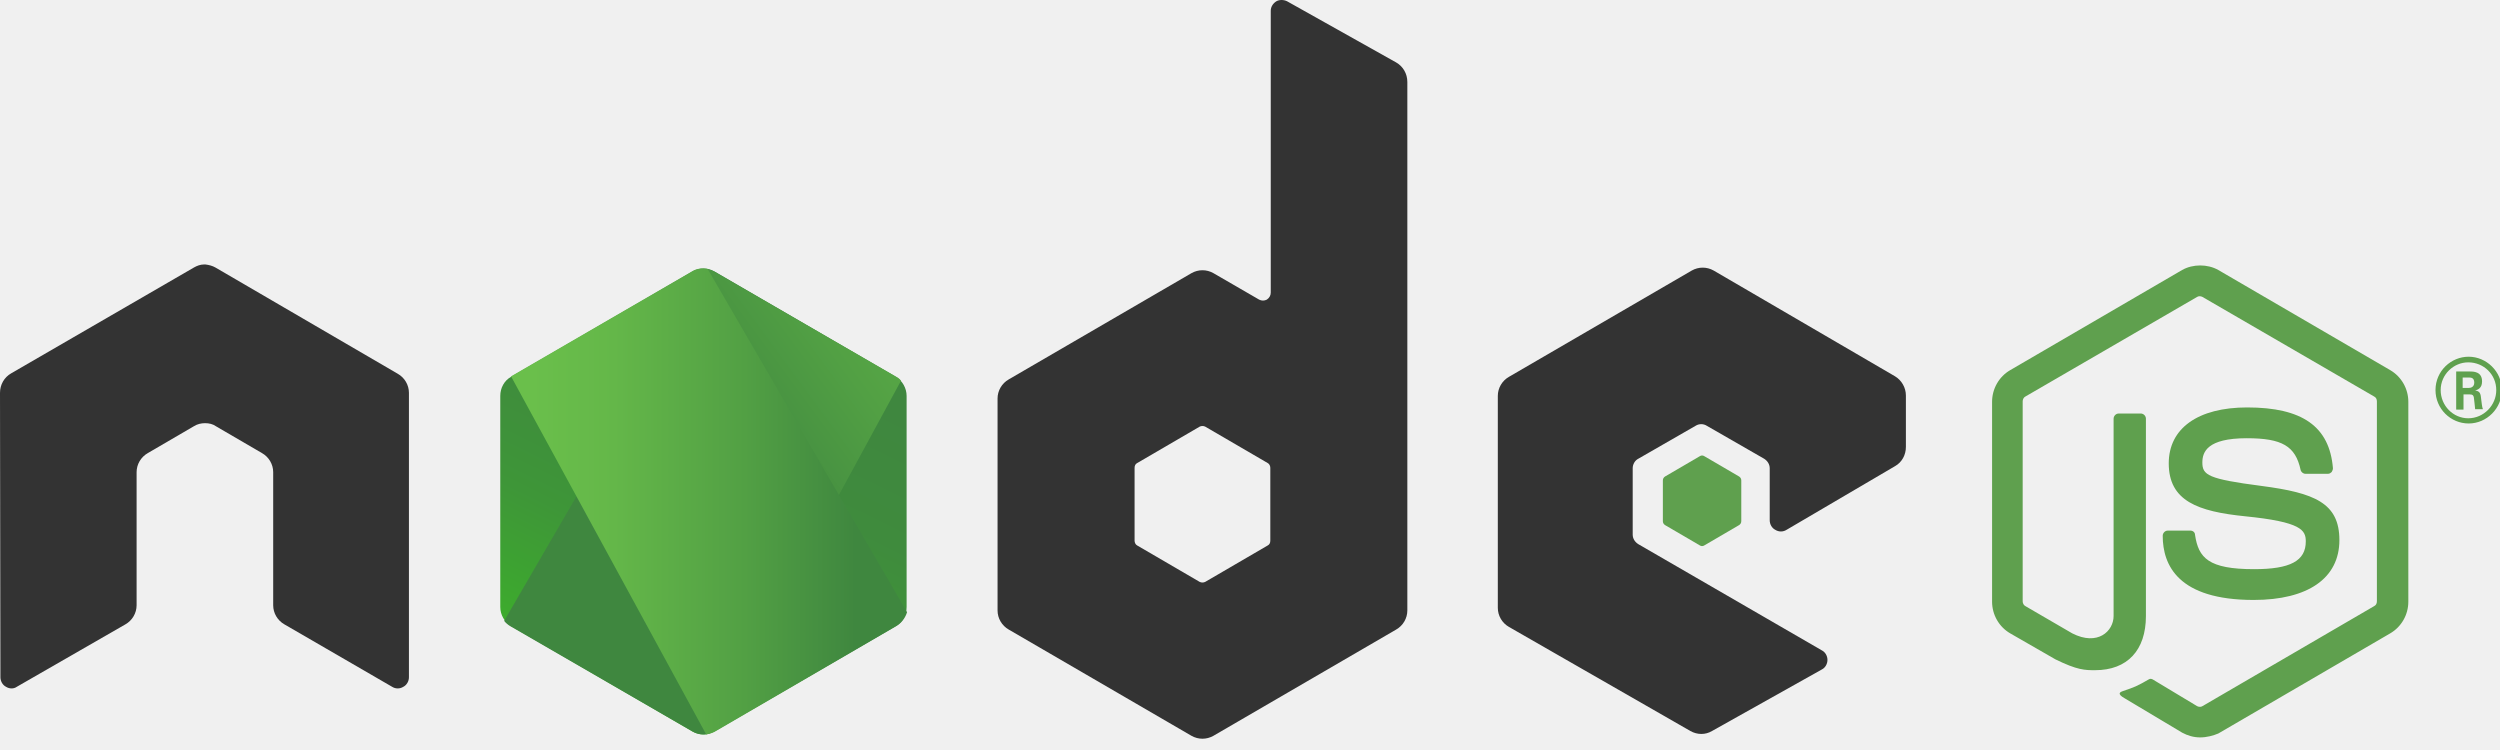
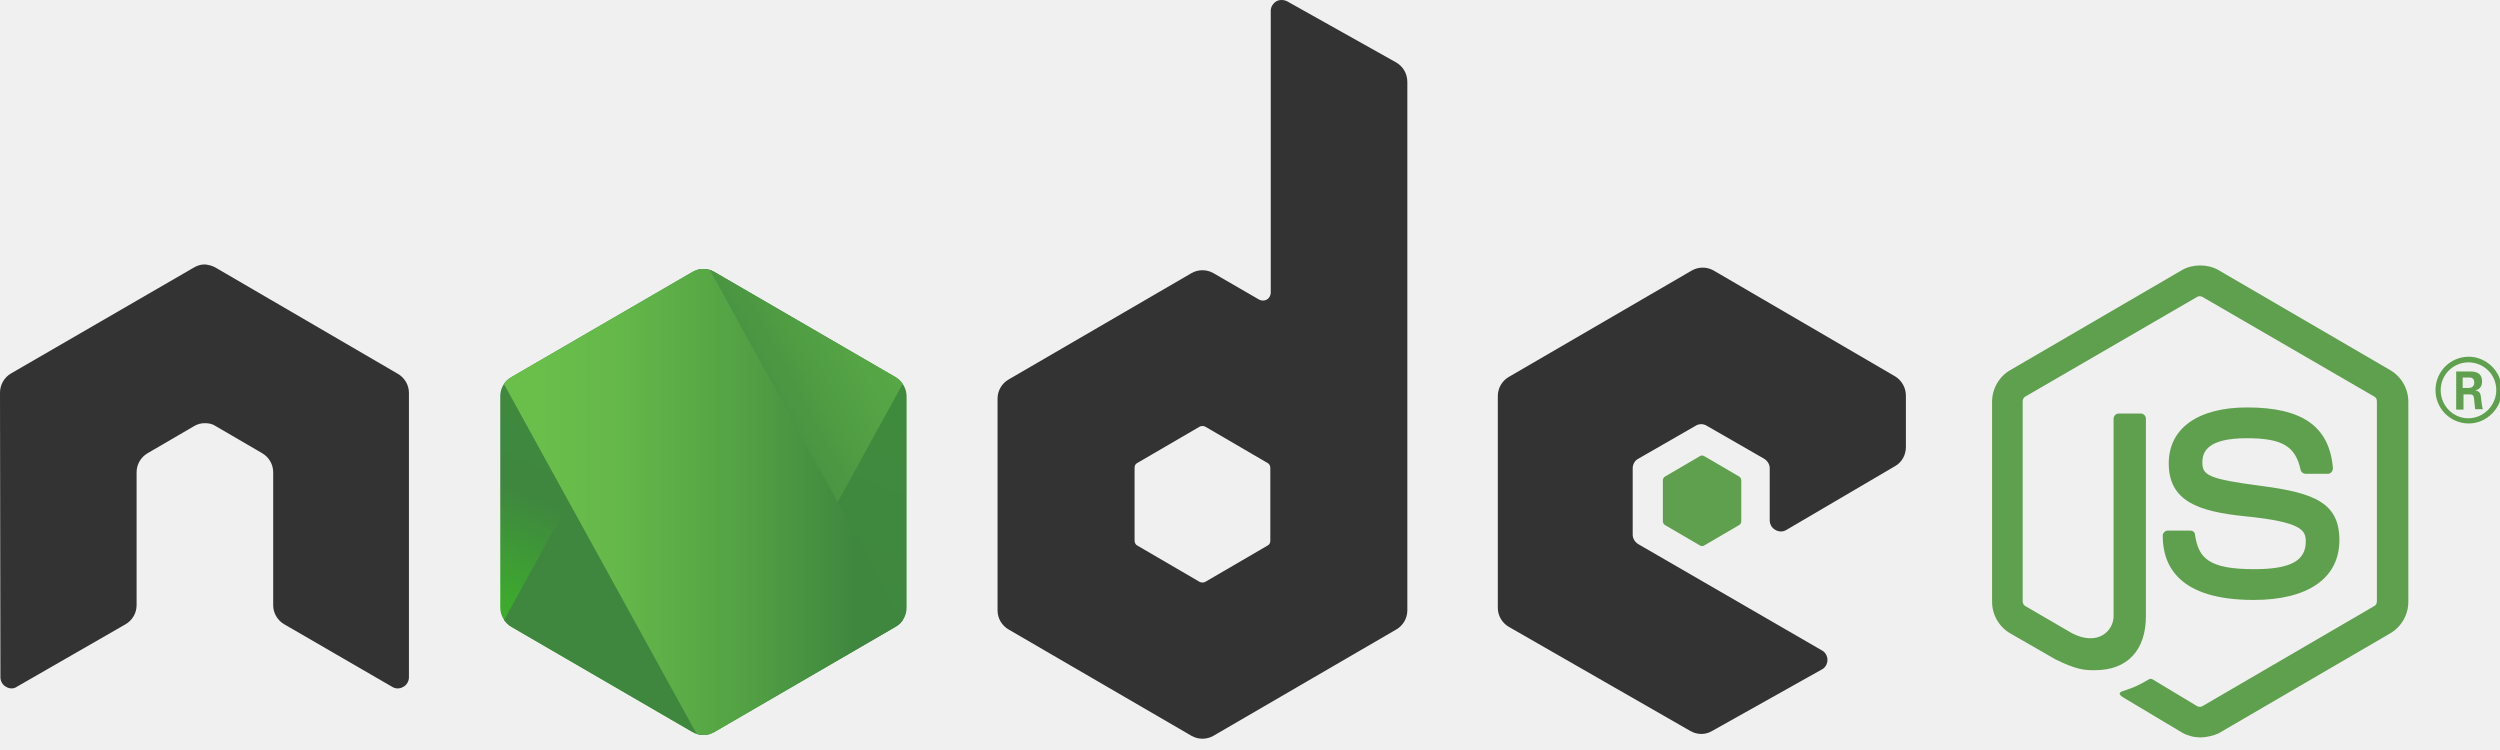
<svg xmlns="http://www.w3.org/2000/svg" width="267" height="80" viewBox="0 0 267 80" fill="none">
-   <mask id="mask0_1804_2337" maskUnits="userSpaceOnUse" x="0" y="0" width="267" height="80" style="mask-type: luminance;">
-     <path d="M267 0H0V79.378H267V0Z" fill="white" />
+   <mask id="a" maskUnits="userSpaceOnUse" x="0" y="0" width="267" height="80" style="mask-type:luminance">
+     <path d="M267 0H0v79.378h267z" fill="#fff" />
  </mask>
-   <g mask="url(#mask0_1804_2337)">
-     <path d="M234.983 78.755C234.292 78.755 233.648 78.57 233.05 78.245L226.929 74.587C226.008 74.078 226.469 73.892 226.745 73.8C227.987 73.383 228.217 73.29 229.506 72.549C229.644 72.457 229.828 72.503 229.966 72.596L234.66 75.421C234.844 75.513 235.074 75.513 235.212 75.421L253.575 64.724C253.758 64.631 253.852 64.446 253.852 64.214V42.867C253.852 42.635 253.758 42.45 253.575 42.357L235.212 31.707C235.028 31.614 234.798 31.614 234.66 31.707L216.298 42.357C216.114 42.45 216.022 42.681 216.022 42.867V64.214C216.022 64.4 216.114 64.631 216.298 64.724L221.314 67.641C224.029 69.03 225.732 67.409 225.732 65.789V44.719C225.732 44.441 225.962 44.163 226.285 44.163H228.632C228.908 44.163 229.184 44.395 229.184 44.719V65.789C229.184 69.447 227.205 71.577 223.753 71.577C222.695 71.577 221.867 71.577 219.519 70.419L214.687 67.641C213.491 66.946 212.754 65.65 212.754 64.26V42.913C212.754 41.524 213.491 40.227 214.687 39.532L233.05 28.836C234.2 28.187 235.765 28.187 236.915 28.836L255.278 39.532C256.474 40.227 257.21 41.524 257.21 42.913V64.26C257.21 65.65 256.474 66.946 255.278 67.641L236.915 78.338C236.363 78.57 235.673 78.755 234.983 78.755Z" fill="#5FA04E" />
-     <path d="M240.69 64.075C232.635 64.075 230.978 60.37 230.978 57.221C230.978 56.944 231.208 56.666 231.53 56.666H233.923C234.2 56.666 234.43 56.851 234.43 57.129C234.798 59.583 235.856 60.787 240.735 60.787C244.601 60.787 246.258 59.907 246.258 57.824C246.258 56.62 245.796 55.74 239.768 55.138C234.752 54.628 231.622 53.517 231.622 49.488C231.622 45.737 234.752 43.514 239.998 43.514C245.89 43.514 248.789 45.552 249.157 49.998C249.157 50.137 249.111 50.275 249.02 50.414C248.926 50.507 248.789 50.6 248.649 50.6H246.21C245.982 50.6 245.751 50.414 245.705 50.183C245.152 47.636 243.725 46.803 239.952 46.803C235.718 46.803 235.212 48.284 235.212 49.395C235.212 50.738 235.81 51.155 241.517 51.896C247.177 52.637 249.847 53.702 249.847 57.684C249.847 61.76 246.487 64.075 240.69 64.075Z" fill="#5FA04E" />
-     <path d="M267.2 41.662C267.2 43.607 265.588 45.228 263.654 45.228C261.722 45.228 260.111 43.653 260.111 41.662C260.111 39.625 261.768 38.097 263.654 38.097C265.542 38.097 267.2 39.671 267.2 41.662ZM260.664 41.662C260.664 43.329 261.999 44.672 263.608 44.672C265.266 44.672 266.601 43.283 266.601 41.662C266.601 39.995 265.266 38.699 263.608 38.699C262.045 38.699 260.664 39.995 260.664 41.662ZM262.321 39.671H263.702C264.162 39.671 265.083 39.671 265.083 40.736C265.083 41.477 264.621 41.616 264.344 41.709C264.898 41.755 264.943 42.125 264.989 42.635C265.035 42.959 265.083 43.514 265.174 43.7H264.344C264.344 43.514 264.207 42.496 264.207 42.449C264.162 42.218 264.07 42.125 263.794 42.125H263.103V43.746H262.321V39.671ZM263.057 41.431H263.654C264.162 41.431 264.253 41.06 264.253 40.875C264.253 40.319 263.885 40.319 263.654 40.319H263.012V41.431H263.057Z" fill="#5FA04E" />
-     <path fill-rule="evenodd" clip-rule="evenodd" d="M43.674 41.954C43.674 41.12 43.214 40.333 42.477 39.916L23.01 28.571C22.688 28.386 22.32 28.293 21.952 28.247C21.906 28.247 21.768 28.247 21.768 28.247C21.4 28.247 21.032 28.386 20.709 28.571L1.197 39.87C0.46 40.287 0 41.074 0 41.954L0.046 72.332C0.046 72.748 0.276 73.165 0.644 73.35C1.012 73.582 1.473 73.582 1.795 73.35L13.392 66.682C14.128 66.265 14.589 65.478 14.589 64.645V50.428C14.589 49.595 15.049 48.807 15.785 48.391L20.709 45.52C21.078 45.288 21.492 45.195 21.906 45.195C22.32 45.195 22.734 45.288 23.056 45.52L27.981 48.391C28.717 48.807 29.177 49.595 29.177 50.428V64.645C29.177 65.478 29.637 66.265 30.374 66.682L41.879 73.35C42.247 73.582 42.707 73.582 43.075 73.35C43.444 73.165 43.674 72.748 43.674 72.332V41.954Z" fill="#333333" />
-     <path fill-rule="evenodd" clip-rule="evenodd" d="M137.465 0.139C137.096 -0.046 136.636 -0.046 136.314 0.139C135.946 0.37 135.716 0.741 135.716 1.158V31.257C135.716 31.535 135.578 31.813 135.301 31.998C135.025 32.137 134.749 32.137 134.473 31.998L129.595 29.174C128.859 28.757 127.984 28.757 127.248 29.174L107.735 40.519C106.999 40.936 106.539 41.723 106.539 42.556V65.2C106.539 66.034 106.999 66.821 107.735 67.238L127.248 78.583C127.984 79 128.859 79 129.595 78.583L149.108 67.238C149.844 66.821 150.304 66.034 150.304 65.2V8.752C150.304 7.872 149.844 7.085 149.108 6.668L137.465 0.139ZM135.67 57.745C135.67 57.977 135.578 58.162 135.394 58.254L128.72 62.144C128.536 62.237 128.306 62.237 128.122 62.144L121.449 58.254C121.265 58.162 121.173 57.93 121.173 57.745V49.966C121.173 49.734 121.265 49.549 121.449 49.456L128.122 45.566C128.306 45.474 128.536 45.474 128.72 45.566L135.394 49.456C135.578 49.549 135.67 49.78 135.67 49.966V57.745Z" fill="#333333" />
-     <path fill-rule="evenodd" clip-rule="evenodd" d="M202.398 49.78C203.135 49.363 203.549 48.576 203.549 47.742V42.232C203.549 41.398 203.089 40.611 202.398 40.195L183.023 28.896C182.287 28.479 181.413 28.479 180.676 28.896L161.164 40.241C160.427 40.658 159.967 41.445 159.967 42.278V64.923C159.967 65.756 160.427 66.543 161.164 66.96L180.538 78.074C181.275 78.49 182.149 78.49 182.839 78.074L194.575 71.498C194.943 71.313 195.173 70.896 195.173 70.479C195.173 70.063 194.943 69.646 194.575 69.461L174.97 58.115C174.602 57.884 174.372 57.514 174.372 57.097V50.012C174.372 49.595 174.602 49.178 174.97 48.993L181.091 45.474C181.459 45.242 181.919 45.242 182.287 45.474L188.408 48.993C188.776 49.224 189.006 49.595 189.006 50.012V55.569C189.006 55.985 189.236 56.402 189.605 56.587C189.973 56.819 190.433 56.819 190.801 56.587L202.398 49.78Z" fill="#333333" />
-     <path fill-rule="evenodd" clip-rule="evenodd" d="M181.551 48.715C181.689 48.623 181.874 48.623 182.012 48.715L185.739 50.892C185.877 50.984 185.969 51.123 185.969 51.309V55.661C185.969 55.847 185.877 55.986 185.739 56.078L182.012 58.255C181.874 58.347 181.689 58.347 181.551 58.255L177.824 56.078C177.686 55.986 177.594 55.847 177.594 55.661V51.309C177.594 51.123 177.686 50.984 177.824 50.892L181.551 48.715Z" fill="#5FA04E" />
-     <path d="M76.301 28.988C75.565 28.572 74.69 28.572 73.954 28.988L54.579 40.241C53.843 40.658 53.429 41.445 53.429 42.279V64.83C53.429 65.664 53.889 66.451 54.579 66.868L73.954 78.12C74.69 78.537 75.565 78.537 76.301 78.12L95.676 66.868C96.412 66.451 96.826 65.664 96.826 64.83V42.279C96.826 41.445 96.366 40.658 95.676 40.241L76.301 28.988Z" fill="url(#paint0_linear_1804_2337)" />
-     <path d="M95.722 40.241L76.255 28.988C76.071 28.896 75.841 28.803 75.657 28.757L53.843 66.312C54.027 66.543 54.257 66.729 54.487 66.868L73.954 78.12C74.506 78.444 75.151 78.537 75.749 78.352L96.228 40.658C96.09 40.473 95.906 40.334 95.722 40.241Z" fill="url(#paint1_linear_1804_2337)" />
-     <path d="M95.722 66.867C96.275 66.543 96.689 65.987 96.873 65.385L75.565 28.71C75.013 28.617 74.415 28.663 73.909 28.988L54.58 40.194L75.427 78.444C75.703 78.397 76.025 78.305 76.302 78.166L95.722 66.867Z" fill="url(#paint2_linear_1804_2337)" />
+   <g mask="url(#a)">
+     <path d="M234.983 78.755a4 4 0 0 1-1.933-.51l-6.121-3.658c-.921-.51-.46-.695-.184-.787 1.242-.417 1.472-.51 2.761-1.25.138-.093.322-.047.46.046l4.694 2.825c.184.092.414.092.552 0l18.363-10.698c.183-.092.277-.277.277-.509V42.867c0-.232-.094-.417-.277-.51l-18.363-10.65c-.184-.093-.414-.093-.552 0l-18.362 10.65c-.184.093-.276.324-.276.51v21.347c0 .186.092.417.276.51l5.016 2.917c2.715 1.39 4.418-.232 4.418-1.852v-21.07c0-.278.23-.556.553-.556h2.347c.276 0 .552.232.552.556v21.07c0 3.658-1.979 5.788-5.431 5.788-1.058 0-1.886 0-4.234-1.157l-4.832-2.779a3.91 3.91 0 0 1-1.933-3.38V42.912c0-1.39.737-2.686 1.933-3.38l18.363-10.697c1.15-.649 2.715-.649 3.865 0l18.363 10.696a3.91 3.91 0 0 1 1.932 3.381V64.26c0 1.39-.736 2.686-1.932 3.381l-18.363 10.697c-.552.232-1.242.417-1.932.417" fill="#5FA04E" />
+     <path d="M240.69 64.075c-8.055 0-9.712-3.705-9.712-6.854 0-.277.23-.555.552-.555h2.393c.277 0 .507.185.507.463.368 2.454 1.426 3.658 6.305 3.658 3.866 0 5.523-.88 5.523-2.963 0-1.204-.462-2.084-6.49-2.686-5.016-.51-8.146-1.621-8.146-5.65 0-3.75 3.13-5.974 8.376-5.974 5.892 0 8.791 2.038 9.159 6.484a.76.76 0 0 1-.137.416c-.094.093-.231.186-.371.186h-2.439a.54.54 0 0 1-.505-.417c-.553-2.547-1.98-3.38-5.753-3.38-4.234 0-4.74 1.481-4.74 2.593 0 1.342.598 1.76 6.305 2.5 5.66.741 8.33 1.806 8.33 5.788 0 4.076-3.36 6.391-9.157 6.391m26.51-22.413c0 1.945-1.612 3.566-3.546 3.566a3.556 3.556 0 0 1-3.543-3.566 3.556 3.556 0 0 1 3.543-3.565c1.888 0 3.546 1.574 3.546 3.565m-6.536 0c0 1.667 1.335 3.01 2.944 3.01 1.658 0 2.993-1.39 2.993-3.01 0-1.667-1.335-2.963-2.993-2.963a2.975 2.975 0 0 0-2.944 2.963m1.657-1.991h1.381c.46 0 1.381 0 1.381 1.065 0 .74-.462.88-.739.973.554.046.599.416.645.926.046.324.094.88.185 1.065h-.83c0-.186-.137-1.204-.137-1.25-.045-.232-.137-.325-.413-.325h-.691v1.62h-.782zm.736 1.76h.597c.508 0 .599-.37.599-.556 0-.556-.368-.556-.599-.556h-.642v1.112z" fill="#5FA04E" />
+     <path fill-rule="evenodd" clip-rule="evenodd" d="M43.674 41.954c0-.834-.46-1.62-1.197-2.038L23.01 28.572c-.322-.185-.69-.278-1.058-.324h-.184c-.368 0-.736.139-1.059.324l-19.512 11.3A2.38 2.38 0 0 0 0 41.953l.046 30.378c0 .416.23.833.598 1.018.368.232.829.232 1.15 0l11.598-6.668a2.36 2.36 0 0 0 1.197-2.037V50.428c0-.833.46-1.62 1.196-2.037l4.924-2.871a2.2 2.2 0 0 1 1.197-.325c.414 0 .828.093 1.15.325l4.925 2.87a2.36 2.36 0 0 1 1.196 2.038v14.217c0 .833.46 1.62 1.197 2.037l11.505 6.668c.368.232.828.232 1.197 0 .368-.185.598-.602.598-1.018zM137.465.139c-.369-.185-.829-.185-1.151 0-.368.231-.598.602-.598 1.019v30.1a.89.89 0 0 1-.415.74.88.88 0 0 1-.828 0l-4.878-2.825a2.36 2.36 0 0 0-2.347 0L107.735 40.52a2.36 2.36 0 0 0-1.196 2.037V65.2c0 .834.46 1.621 1.196 2.038l19.513 11.345a2.36 2.36 0 0 0 2.347 0l19.513-11.345a2.36 2.36 0 0 0 1.196-2.038V8.752c0-.88-.46-1.667-1.196-2.084zm-1.795 57.606c0 .232-.092.417-.276.51l-6.674 3.89a.68.68 0 0 1-.598 0l-6.673-3.89c-.184-.093-.276-.325-.276-.51v-7.78c0-.231.092-.416.276-.509l6.673-3.89a.68.68 0 0 1 .598 0l6.674 3.89c.184.093.276.324.276.51zm66.728-7.965c.737-.417 1.151-1.204 1.151-2.038v-5.51c0-.834-.46-1.62-1.151-2.037l-19.375-11.3a2.36 2.36 0 0 0-2.347 0l-19.512 11.346a2.36 2.36 0 0 0-1.197 2.037v22.645c0 .833.46 1.62 1.197 2.037l19.374 11.114c.737.416 1.611.416 2.301 0l11.736-6.576c.368-.185.598-.602.598-1.019s-.23-.833-.598-1.018L174.97 58.115c-.368-.231-.598-.602-.598-1.018v-7.085c0-.417.23-.834.598-1.02l6.121-3.518a1.12 1.12 0 0 1 1.196 0l6.121 3.519c.368.231.598.602.598 1.019v5.557c0 .416.23.833.599 1.018.368.232.828.232 1.196 0z" fill="#333" />
+     <path fill-rule="evenodd" clip-rule="evenodd" d="M181.551 48.716a.42.42 0 0 1 .461 0l3.727 2.176c.138.092.23.231.23.417v4.352a.49.49 0 0 1-.23.417l-3.727 2.177a.42.42 0 0 1-.461 0l-3.727-2.177a.49.49 0 0 1-.23-.417V51.31c0-.185.092-.325.23-.417z" fill="#5FA04E" />
+     <g transform="translate(53.428, 28.628)">
+       <path fill="url(#b)" d="M22.873.417a2.36 2.36 0 0 0-2.348 0L1.151 11.669C.414 12.086 0 12.873 0 13.707v22.551c0 .834.46 1.621 1.15 2.038l19.375 11.253a2.36 2.36 0 0 0 2.348 0l19.374-11.253c.737-.417 1.15-1.204 1.15-2.038V13.707c0-.834-.46-1.62-1.15-2.038z" />
+       <path fill="url(#c)" clip-path="url(#d)" d="m21.699-1.047 21.506 12.995L21.7 51.073.153 38.055z" />
+       <path fill="url(#e)" clip-path="url(#d)" d="M21.699-1.047.153 11.948l21.546 39.125 21.506-13.018z" />
+     </g>
  </g>
  <defs>
-     <linearGradient id="paint0_linear_1804_2337" x1="83.018" y1="37.369" x2="65.325" y2="73.241" gradientUnits="userSpaceOnUse">
-       <stop stop-color="#3F873F" />
-       <stop offset="0.33" stop-color="#3F8B3D" />
-       <stop offset="0.637" stop-color="#3E9638" />
-       <stop offset="0.934" stop-color="#3DA92E" />
+     <linearGradient id="b" x1="30.33" y1="8.56" x2="14.9" y2="44.7" gradientUnits="userSpaceOnUse">
+       <stop stop-color="#3F8B3D" />
+       <stop offset=".64" stop-color="#3F873F" />
+       <stop offset=".93" stop-color="#3DA92E" />
      <stop offset="1" stop-color="#3DAE2B" />
    </linearGradient>
-     <linearGradient id="paint1_linear_1804_2337" x1="72.183" y1="56.188" x2="121.552" y2="19.937" gradientUnits="userSpaceOnUse">
-       <stop offset="0.138" stop-color="#3F873F" />
-       <stop offset="0.402" stop-color="#52A044" />
-       <stop offset="0.713" stop-color="#64B749" />
-       <stop offset="0.908" stop-color="#6ABF4B" />
+     <linearGradient id="c" x1="18.8" y1="26.8" x2="68" y2=".4" gradientUnits="userSpaceOnUse">
+       <stop offset=".14" stop-color="#3F873F" />
+       <stop offset=".4" stop-color="#52A044" />
+       <stop offset=".71" stop-color="#64B749" />
+       <stop offset=".91" stop-color="#6ABF4B" />
    </linearGradient>
-     <linearGradient id="paint2_linear_1804_2337" x1="52.719" y1="53.546" x2="97.551" y2="53.546" gradientUnits="userSpaceOnUse">
-       <stop offset="0.092" stop-color="#6ABF4B" />
-       <stop offset="0.287" stop-color="#64B749" />
-       <stop offset="0.598" stop-color="#52A044" />
-       <stop offset="0.862" stop-color="#3F873F" />
+     <linearGradient id="e" x1=".25" y1="24.5" x2="44" y2="24.5" gradientUnits="userSpaceOnUse">
+       <stop offset=".09" stop-color="#6ABF4B" />
+       <stop offset=".29" stop-color="#64B749" />
+       <stop offset=".6" stop-color="#52A044" />
+       <stop offset=".86" stop-color="#3F873F" />
    </linearGradient>
+     <clipPath id="d">
+       <path d="M22.873.417a2.36 2.36 0 0 0-2.348 0L1.151 11.669C.414 12.086 0 12.873 0 13.707v22.551c0 .834.46 1.621 1.15 2.038l19.375 11.253a2.36 2.36 0 0 0 2.348 0l19.374-11.253c.737-.417 1.15-1.204 1.15-2.038V13.707c0-.834-.46-1.62-1.15-2.038z" />
+     </clipPath>
  </defs>
</svg>
